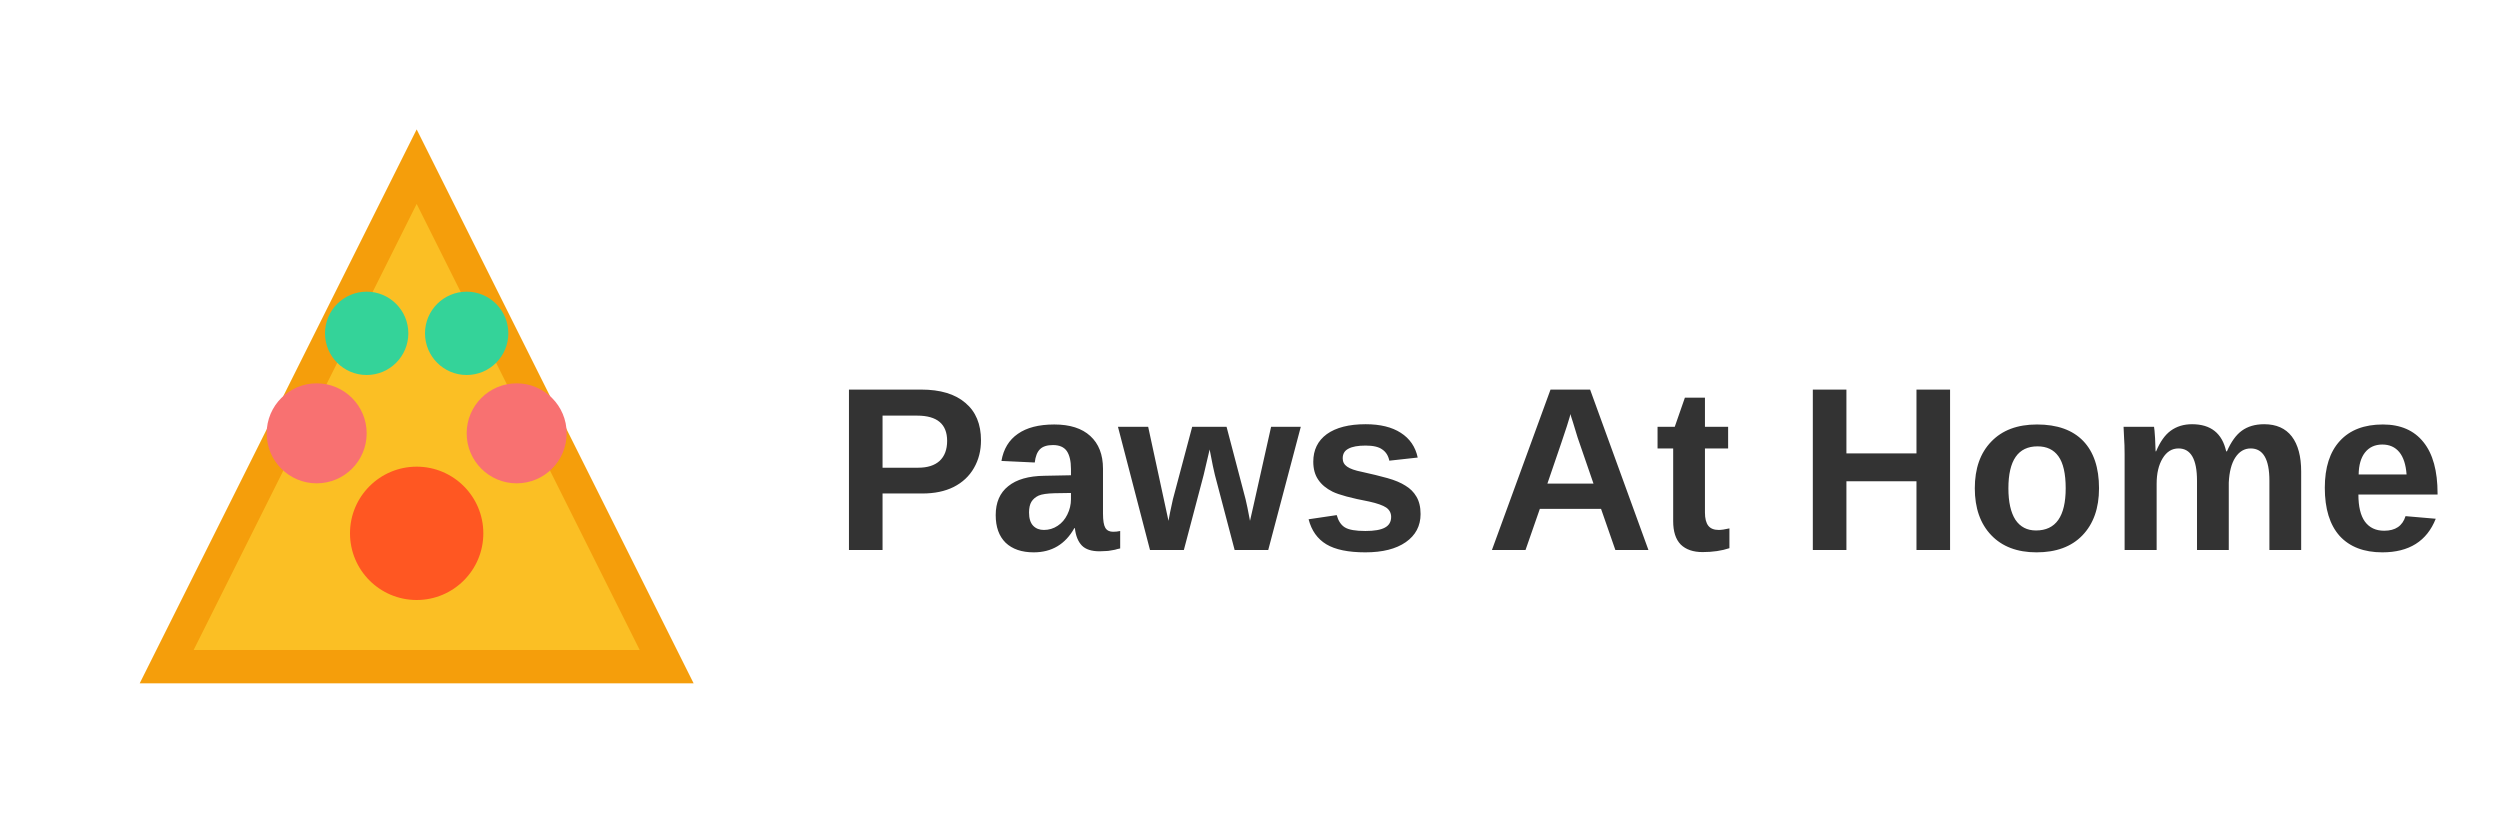
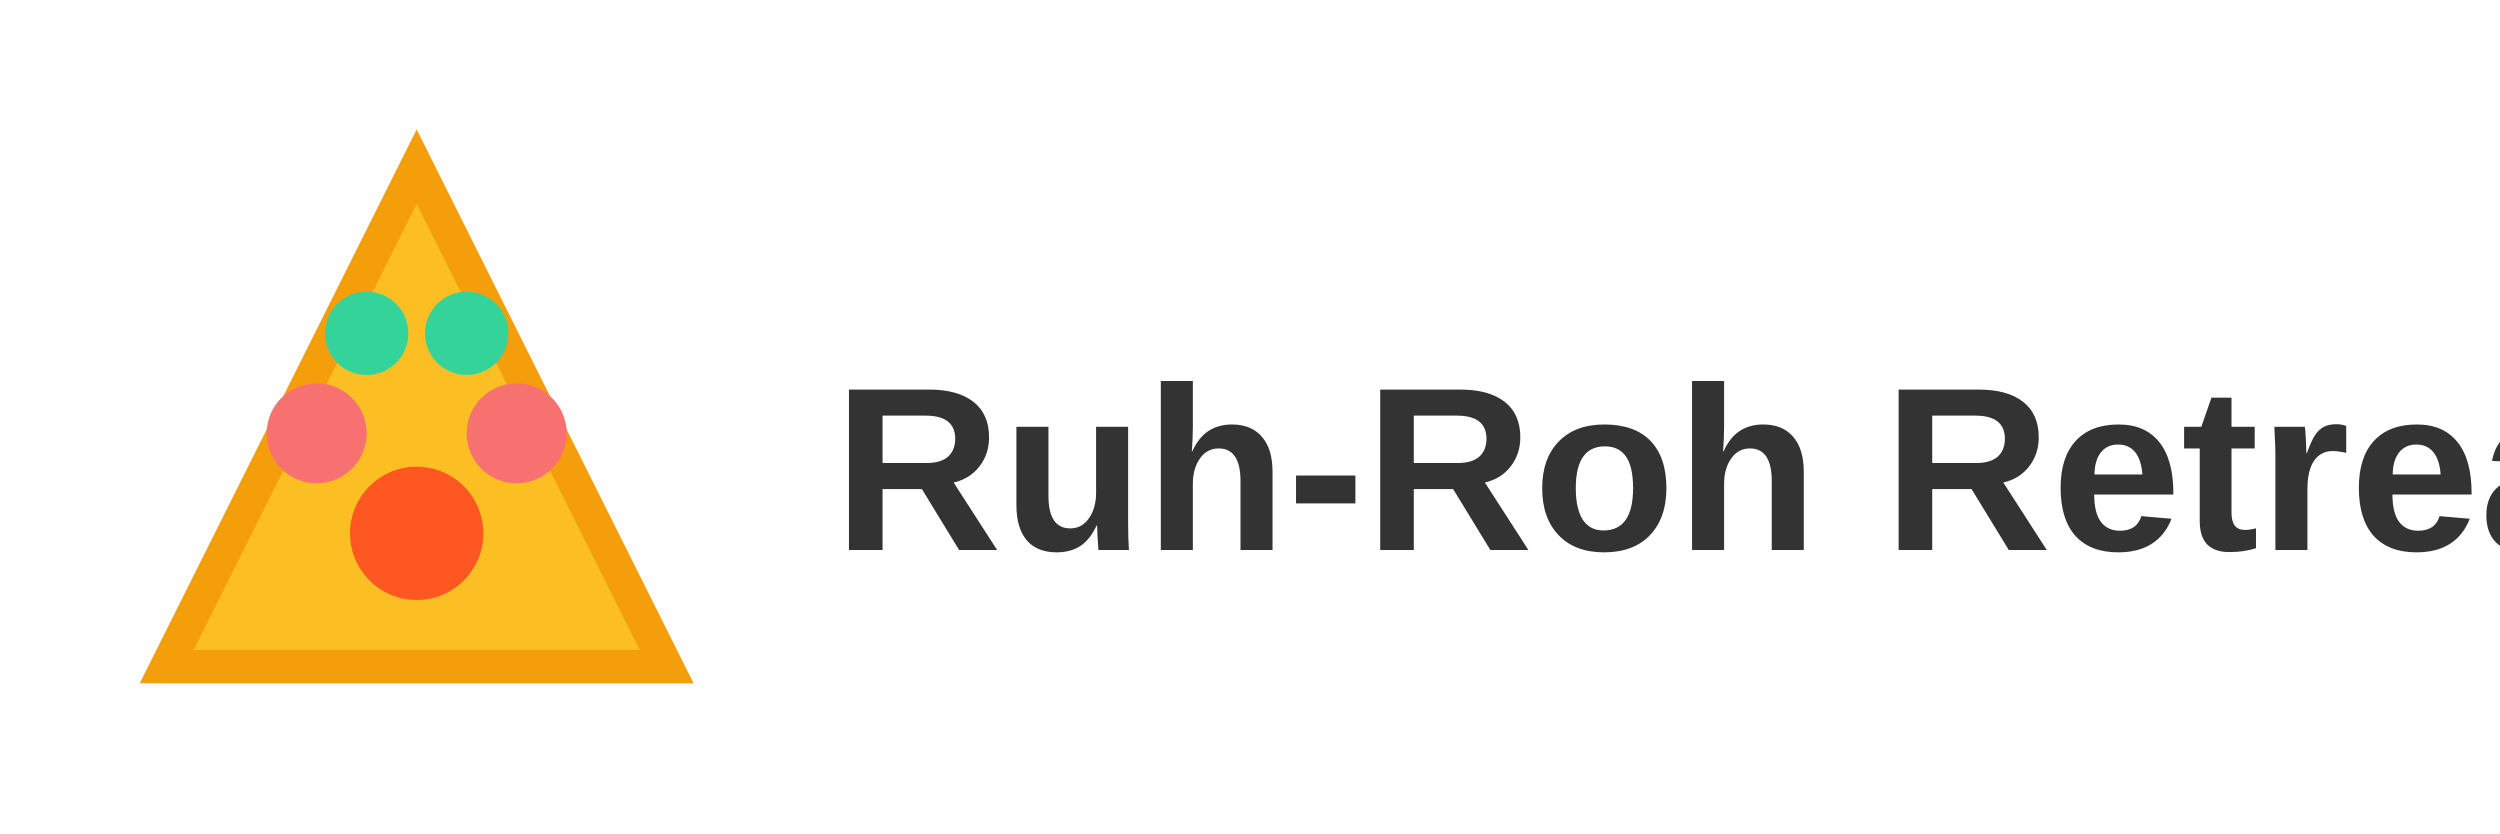
<svg xmlns="http://www.w3.org/2000/svg" width="150" height="50" viewBox="0 0 150 50" fill="none">
  <polygon points="10,40 25,10 40,40" fill="#FBBF24" stroke="#F59E0B" stroke-width="2" />
  <circle cx="25" cy="32" r="4" fill="#FF5722" />
  <circle cx="19" cy="26" r="3" fill="#F87171" />
  <circle cx="31" cy="26" r="3" fill="#F87171" />
  <circle cx="22" cy="20" r="2.5" fill="#34D399" />
  <circle cx="28" cy="20" r="2.5" fill="#34D399" />
-   <text x="50" y="33" font-size="14" font-family="Arial, sans-serif" fill="#333" font-weight="600">Paws At Home</text>
+   <text x="50" y="33" font-size="14" font-family="Arial, sans-serif" fill="#333" font-weight="600">Ruh-Roh Retreat</text>
</svg>
